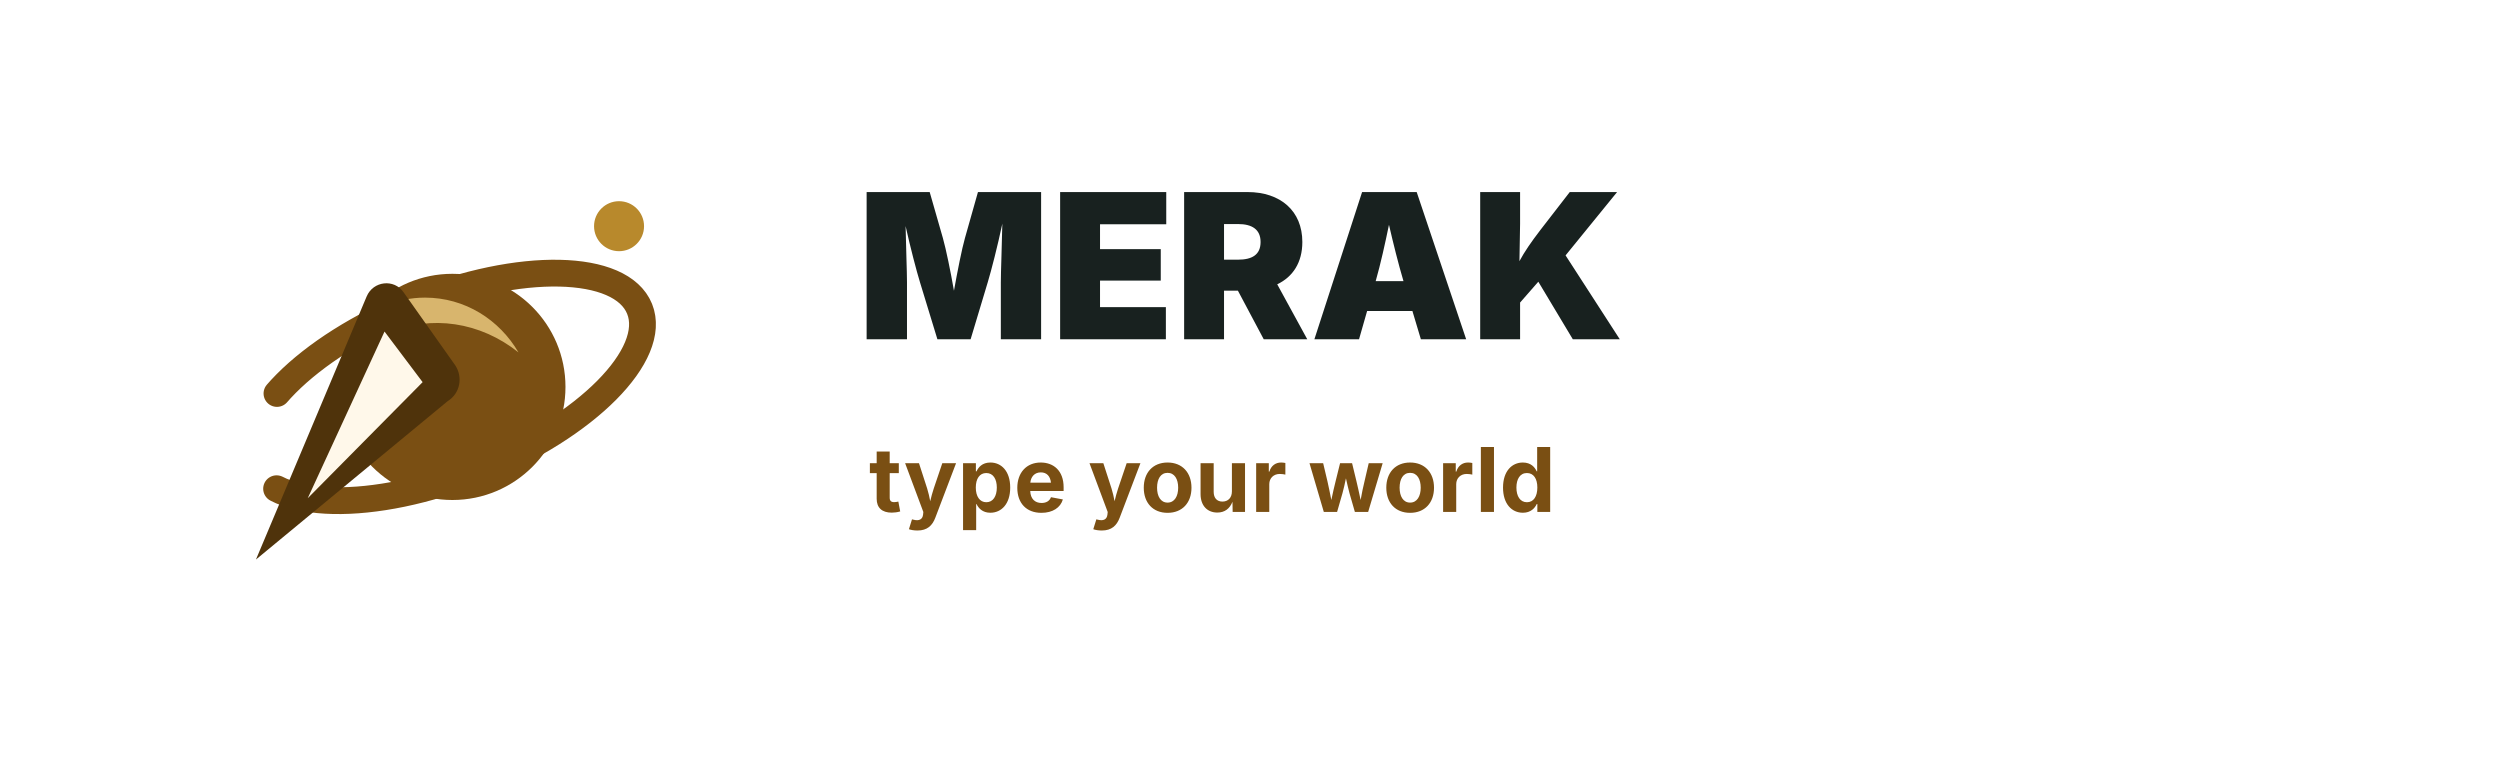
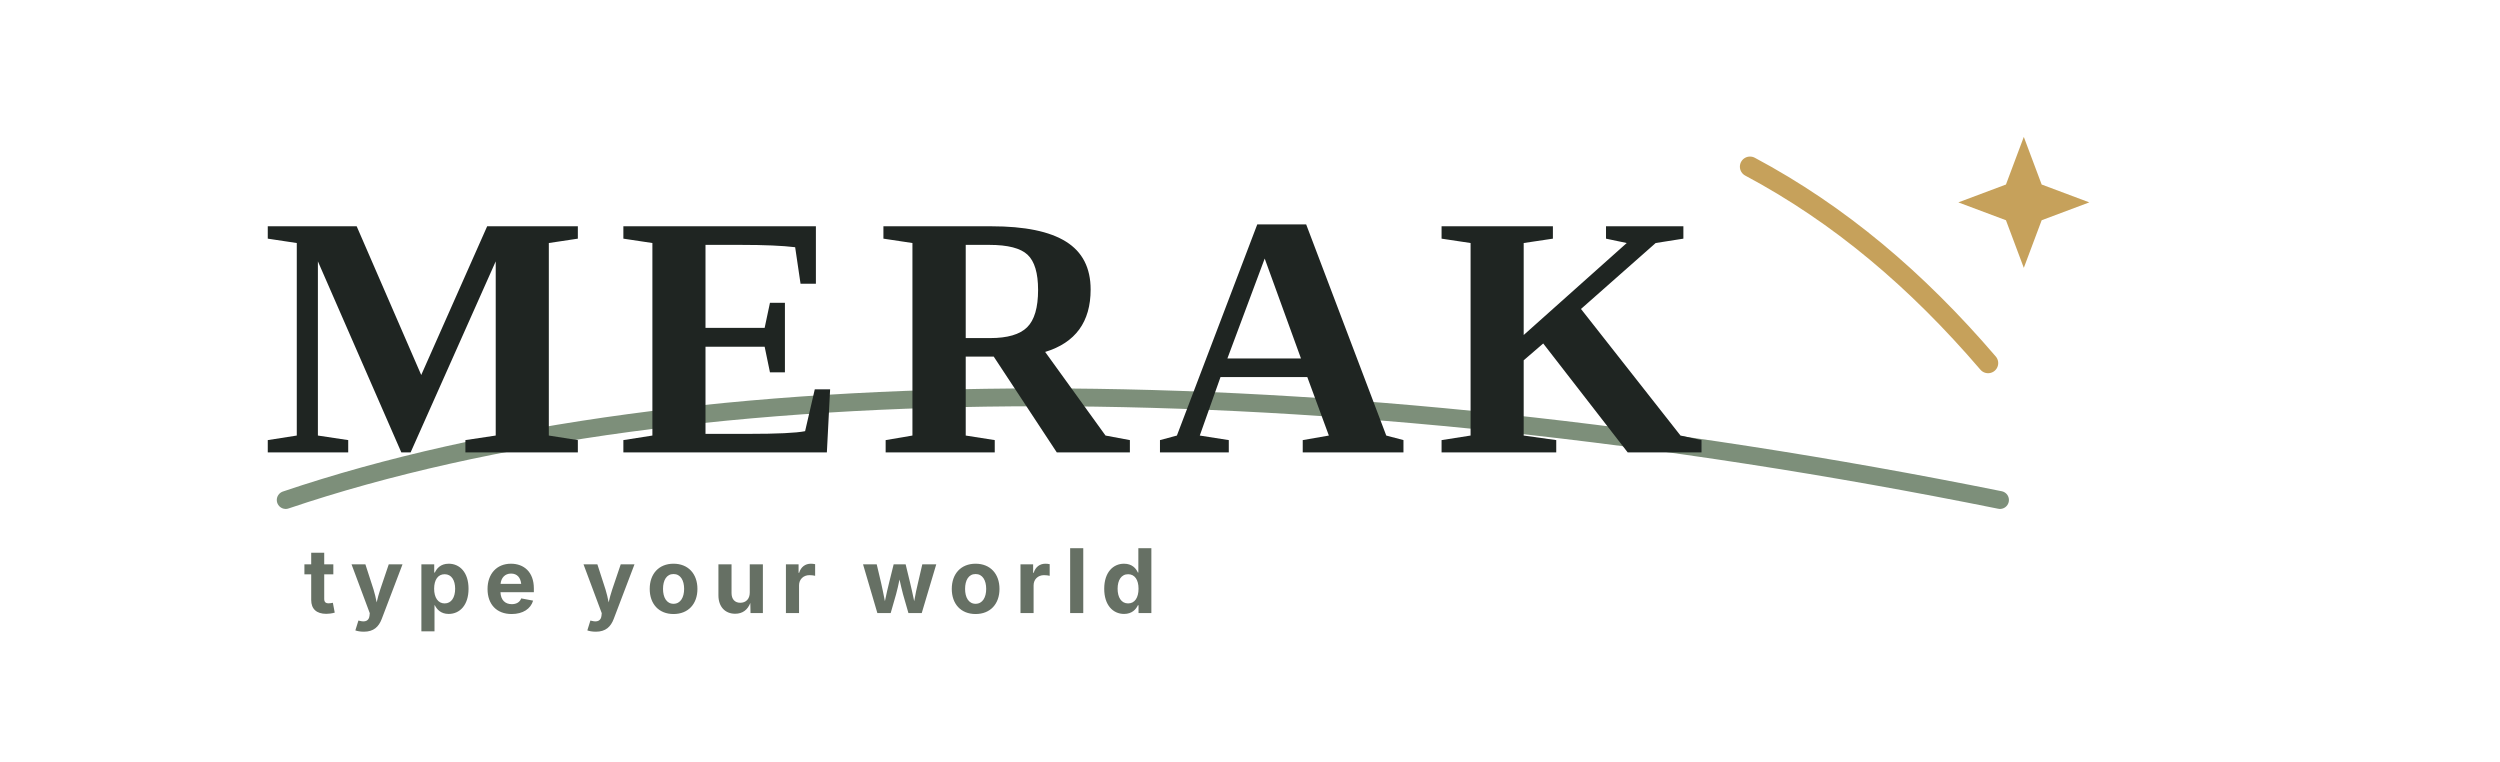
- <svg xmlns="http://www.w3.org/2000/svg" width="420" height="128" viewBox="0 0 420 128" fill="none">
-   <g transform="translate(18 16)">
-     <ellipse cx="57" cy="49" rx="35" ry="15" transform="rotate(-22 57 49)" stroke="#7A4F13" stroke-width="4.5" stroke-linecap="round" stroke-dasharray="76 19" />
-     <circle cx="58" cy="49" r="19" fill="#7A4F13" />
-     <path d="M47 40C54.5 36.8 62.7 38.1 69.1 43.2C65.9 37.7 60.1 34 53.4 34C51 34 48.8 34.5 46.8 35.3C47.4 36.9 47.5 38.5 47 40Z" fill="#D8B56D" />
-     <path d="M25 78L43.6 33.8C44.7 31.2 48.2 30.8 49.8 33.1L58.5 45.4C59.8 47.4 59.3 50.1 57.2 51.4L25 78Z" fill="#4F330B" />
-     <path d="M33.7 67.7L46.6 39.7L53 48.2L33.7 67.7Z" fill="#FFF8EA" />
-     <circle cx="86" cy="22" r="4.2" fill="#B8892C" />
-   </g>
-   <text x="144" y="57" fill="#18211F" font-family="Inter, ui-sans-serif, system-ui, -apple-system, BlinkMacSystemFont, Segoe UI, sans-serif" font-size="34" font-weight="850" letter-spacing="0">MERAK</text>
-   <text x="146" y="86" fill="#7A4F13" font-family="Inter, ui-sans-serif, system-ui, -apple-system, BlinkMacSystemFont, Segoe UI, sans-serif" font-size="15" font-weight="750">type your world</text>
+ <svg xmlns="http://www.w3.org/2000/svg" width="420" height="128" viewBox="0 0 420 128" fill="none" role="img" aria-labelledby="title desc">
+   <rect width="420" height="128" rx="0" fill="none" />
+   <path d="M48 84C116 61 222 61 336 84" stroke="#7D8F7A" stroke-width="3" stroke-linecap="round" />
+   <path d="M294 28C309 36 322 47 334 61" stroke="#C6A15B" stroke-width="3.4" stroke-linecap="round" />
+   <path d="M340 23L343 31L351 34L343 37L340 45L337 37L329 34L337 31L340 23Z" fill="#C6A15B" />
+   <text x="44" y="76" fill="#1F2522" font-family="Georgia, 'Times New Roman', serif" font-size="58" font-weight="700" letter-spacing="5">MERAK</text>
+   <text x="51" y="103" fill="#667064" font-family="Inter, Arial, sans-serif" font-size="15" font-weight="650" letter-spacing="2">type your world</text>
</svg>
